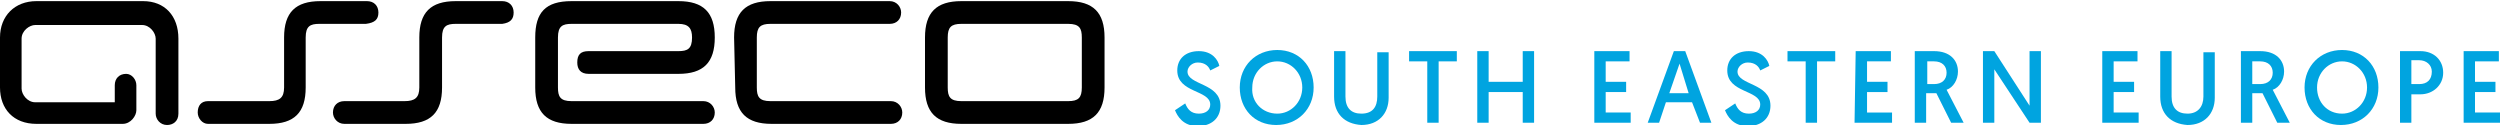
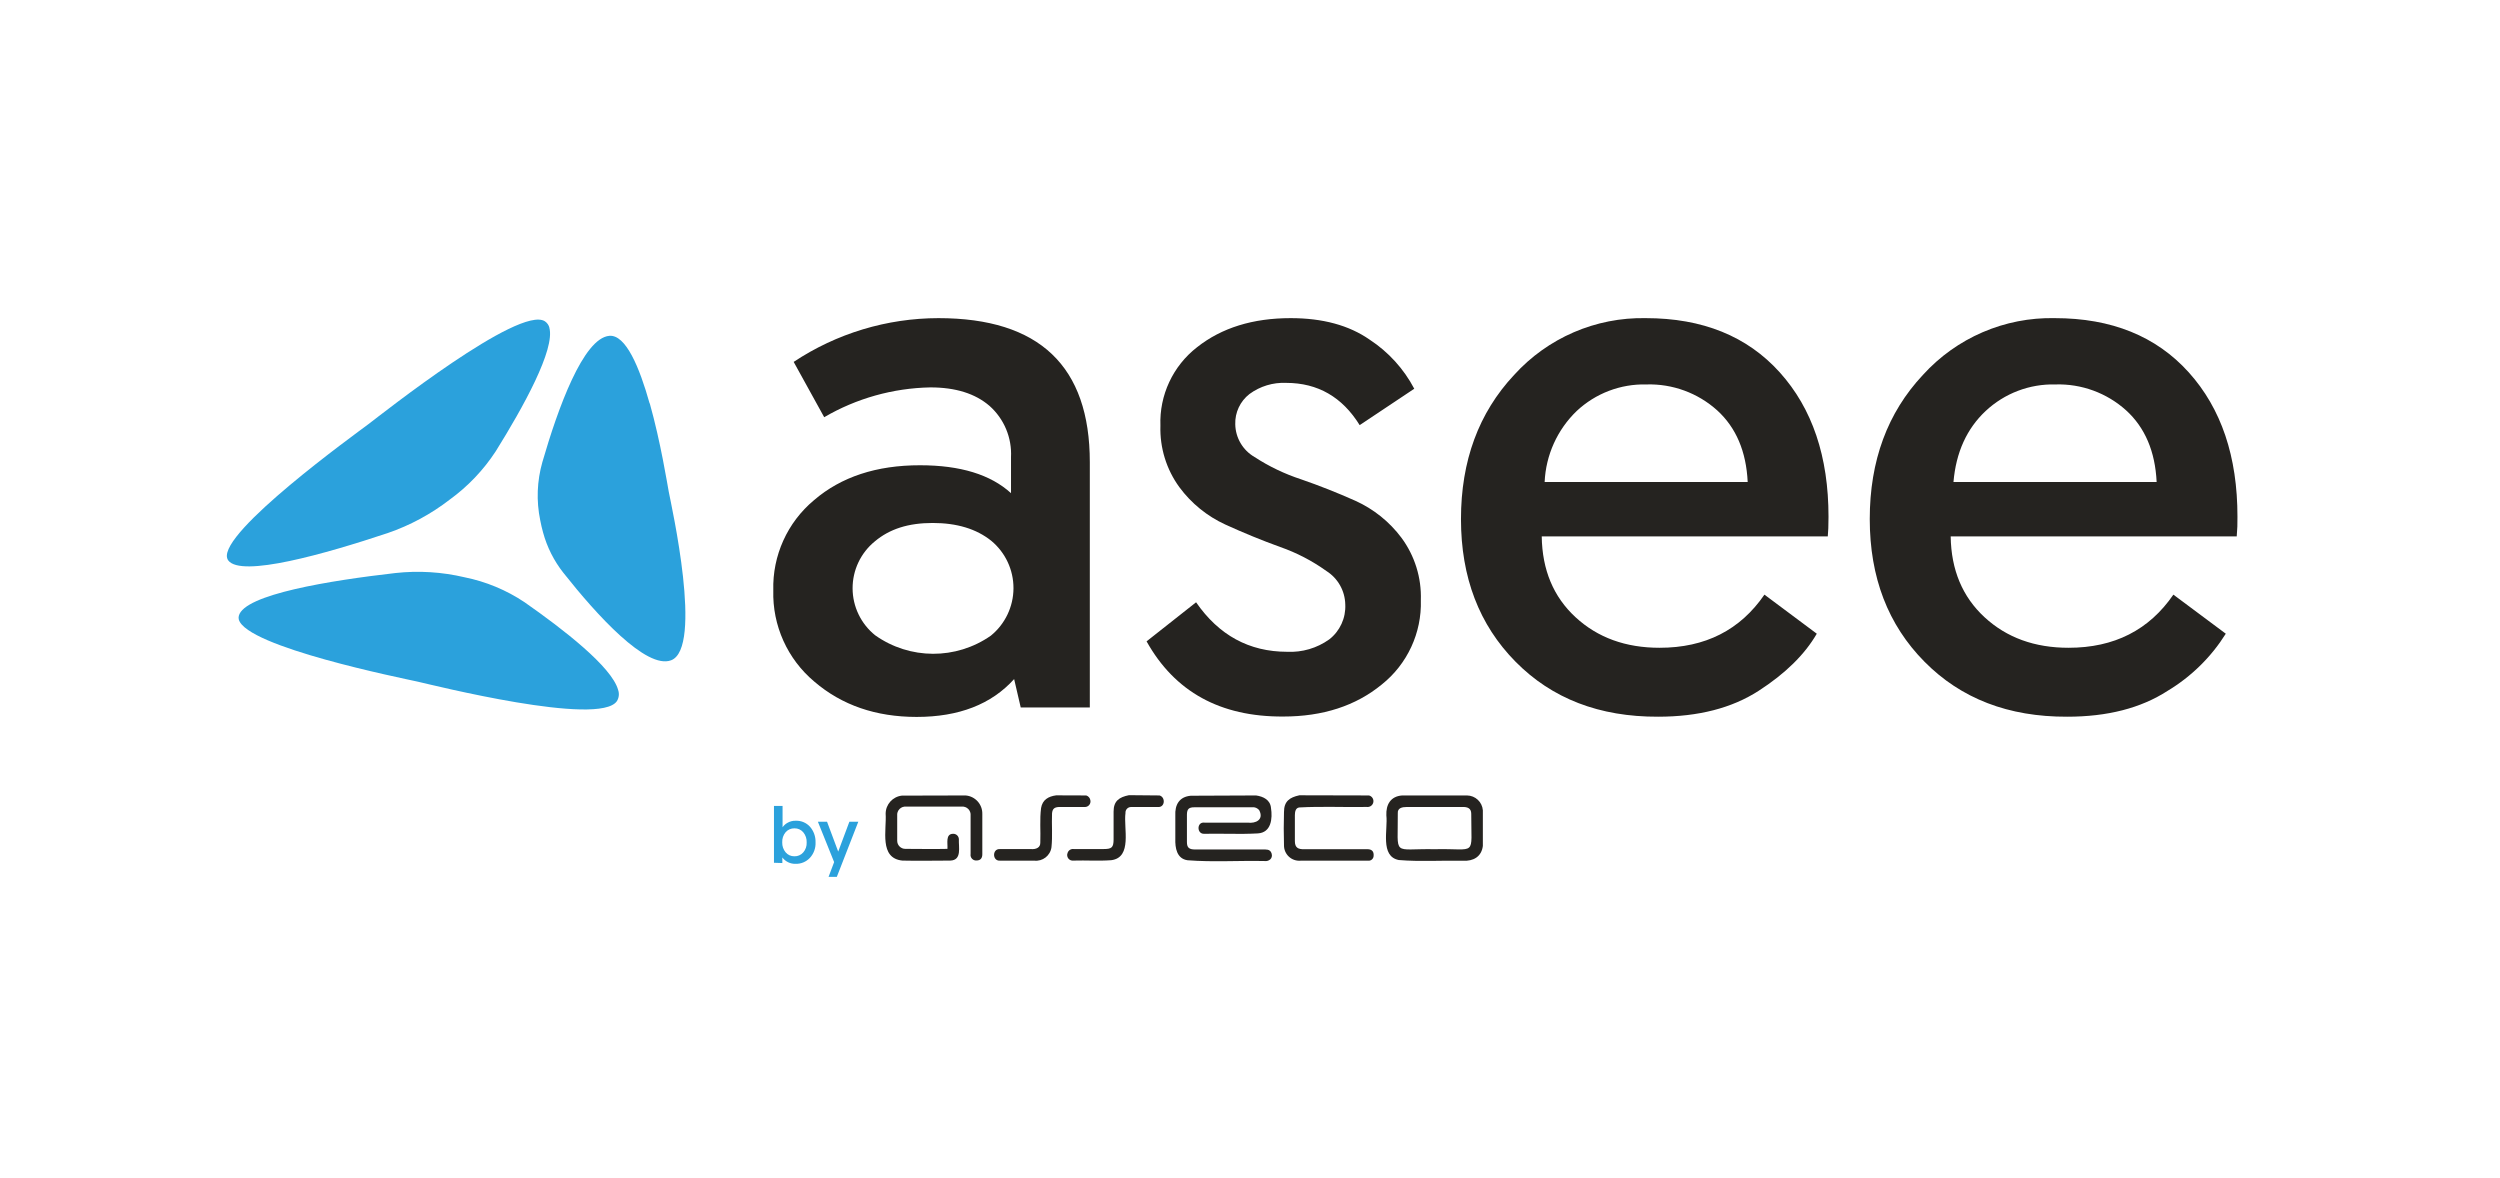
- <svg xmlns="http://www.w3.org/2000/svg" version="1.1" id="asseco-logotype" x="0px" y="0px" width="340px" height="17px" viewBox="-163 151.3 220 10.8" style="enable-background:new -163 151.3 220 10.8;" xml:space="preserve">
-   <style type="text/css">
- 	.st0{fill:#00A4E0;}
- </style>
-   <g>
-     <g>
-       <path class="st0" d="M-58.7,160.3c0.2,0.5,0.5,0.9,1.2,0.9c0.6,0,1-0.3,1-0.8c0-1.3-2.9-1-2.9-3c0-1,0.7-1.7,1.9-1.7    c1.2,0,1.7,0.8,1.8,1.3l-0.8,0.4c-0.1-0.3-0.4-0.7-1.1-0.7c-0.5,0-0.9,0.4-0.9,0.8c0,1.2,2.9,1,2.9,3c0,1.1-0.8,1.8-2,1.8    c-1.3,0-1.8-0.9-2-1.4L-58.7,160.3z" />
-       <path class="st0" d="M-50.6,155.6c1.9,0,3.2,1.4,3.2,3.3s-1.4,3.3-3.3,3.3c-1.9,0-3.2-1.4-3.2-3.3S-52.5,155.6-50.6,155.6z     M-50.6,161.2c1.2,0,2.2-1,2.2-2.3c0-1.3-1-2.3-2.2-2.3c-1.2,0-2.2,1-2.2,2.3C-52.9,160.2-51.9,161.2-50.6,161.2z" />
-       <path class="st0" d="M-45.6,159.7v-4h1v4c0,1,0.5,1.5,1.4,1.5c1,0,1.4-0.6,1.4-1.5v-3.9h1v4c0,1.4-0.9,2.4-2.4,2.4    C-44.7,162.1-45.6,161.2-45.6,159.7z" />
-       <path class="st0" d="M-37.4,156.6H-39v-0.9h4.2v0.9h-1.6v5.4h-1L-37.4,156.6L-37.4,156.6z" />
-       <path class="st0" d="M-33,155.7h1v2.7h3v-2.7h1v6.3h-1v-2.7h-3v2.7h-1V155.7z" />
-       <path class="st0" d="M-22.7,155.7h3.1v0.9h-2.1v1.8h1.8v0.9h-1.8v1.8h2.2v0.9h-3.2L-22.7,155.7L-22.7,155.7z" />
-       <path class="st0" d="M-16.4,160.2L-17,162h-1l2.3-6.3h1l2.3,6.3h-1l-0.7-1.8H-16.4z M-15.2,156.8l-0.9,2.6h1.7L-15.2,156.8z" />
-       <path class="st0" d="M-10.3,160.3c0.2,0.5,0.5,0.9,1.2,0.9c0.6,0,1-0.3,1-0.8c0-1.3-2.9-1-2.9-3c0-1,0.7-1.7,1.9-1.7    s1.7,0.8,1.8,1.3l-0.8,0.4c-0.1-0.3-0.4-0.7-1.1-0.7c-0.5,0-0.9,0.4-0.9,0.8c0,1.2,2.9,1,2.9,3c0,1.1-0.8,1.8-2,1.8    c-1.3,0-1.8-0.9-2-1.4L-10.3,160.3z" />
-       <path class="st0" d="M-4.1,156.6h-1.6v-0.9h4.2v0.9h-1.6v5.4h-1L-4.1,156.6L-4.1,156.6z" />
-       <path class="st0" d="M0.3,155.7h3.1v0.9H1.3v1.8h1.8v0.9H1.3v1.8h2.2v0.9H0.2L0.3,155.7L0.3,155.7z" />
-       <path class="st0" d="M5.5,155.7h1.7c1.4,0,2.1,0.8,2.1,1.8c0,0.7-0.4,1.4-1,1.6l1.5,2.9H8.7l-1.3-2.6H6.5v2.6h-1L5.5,155.7    L5.5,155.7z M7.2,158.6c0.7,0,1.1-0.4,1.1-1c0-0.6-0.4-1-1.1-1H6.6v2H7.2z" />
-       <path class="st0" d="M11.5,155.7h1l3.1,4.8v-4.8h1v6.3h-1l-3.1-4.7v4.7h-1V155.7z" />
-       <path class="st0" d="M22,155.7h3.1v0.9h-2.1v1.8h1.8v0.9h-1.8v1.8h2.2v0.9h-3.2L22,155.7L22,155.7z" />
-       <path class="st0" d="M27.1,159.7v-4h1v4c0,1,0.5,1.5,1.4,1.5s1.4-0.6,1.4-1.5v-3.9h1v4c0,1.4-0.9,2.4-2.4,2.4    C28,162.1,27.1,161.2,27.1,159.7z" />
-       <path class="st0" d="M34.2,155.7h1.7c1.4,0,2.1,0.8,2.1,1.8c0,0.7-0.4,1.4-1,1.6l1.5,2.9h-1.1l-1.3-2.6h-0.9v2.6h-1L34.2,155.7    L34.2,155.7z M35.9,158.6c0.7,0,1.1-0.4,1.1-1c0-0.6-0.4-1-1.1-1h-0.7v2H35.9z" />
-       <path class="st0" d="M43.1,155.6c1.9,0,3.2,1.4,3.2,3.3s-1.4,3.3-3.3,3.3c-1.9,0-3.2-1.4-3.2-3.3S41.2,155.6,43.1,155.6z     M43.1,161.2c1.2,0,2.2-1,2.2-2.3c0-1.3-1-2.3-2.2-2.3s-2.2,1-2.2,2.3C40.9,160.2,41.8,161.2,43.1,161.2z" />
-       <path class="st0" d="M48.2,155.7H50c1.2,0,2,0.8,2,1.9s-0.9,1.9-2,1.9h-0.8v2.5h-1V155.7z M49.9,158.6c0.7,0,1.1-0.4,1.1-1.1    c0-0.6-0.5-1-1.1-1h-0.7v2.1H49.9z" />
-       <path class="st0" d="M53.8,155.7h3.1v0.9h-2.1v1.8h1.8v0.9h-1.8v1.8H57v0.9h-3.2L53.8,155.7L53.8,155.7z" />
-     </g>
-     <g>
-       <path id="XMLID_10_" d="M-117.8,152.3c0-0.6-0.4-1-1-1h-4.1c-2.2,0-3.2,1-3.2,3.2v4.4c0,0.9-0.4,1.2-1.3,1.2h-5.3    c-0.6,0-1,0.4-1,1c0,0.5,0.4,1,1,1h5.4c2.2,0,3.2-1,3.2-3.2v-4.4c0-1,0.4-1.2,1.2-1.2h4.1C-118.1,153.2-117.8,152.9-117.8,152.3    L-117.8,152.3z" />
-       <path id="XMLID_9_" d="M-150.4,151.3h-9.4c-1.9,0-3.2,1.3-3.2,3.2v4.4c0,1.9,1.2,3.2,3.2,3.2h7.6c0.7,0,1.2-0.7,1.2-1.2v-2.2    c0-0.5-0.4-1-0.9-1c-0.6,0-1,0.4-1,1v1.5h-7c-0.7,0-1.2-0.7-1.2-1.2v-4.4c0-0.7,0.7-1.2,1.2-1.2h9.4c0.7,0,1.2,0.7,1.2,1.2v6.6    c0,0.5,0.4,1,1,1c0.5,0,1-0.3,1-1v-6.6C-147.3,152.6-148.5,151.3-150.4,151.3L-150.4,151.3z" />
-       <path id="XMLID_8_" d="M-115.9,158.9c0,2.2,1,3.2,3.2,3.2c3.9,0,7.7,0,11.6,0c0.6,0,1-0.4,1-1c0-0.5-0.4-1-1-1h-11.6    c-1,0-1.2-0.4-1.2-1.2v-4.4c0-1,0.4-1.2,1.2-1.2h9.4c0.9,0,1.2,0.4,1.2,1.2c0,1-0.4,1.2-1.2,1.2h-7.9c-0.7,0-1,0.3-1,1    c0,0.6,0.3,1,1,1h7.9c2.2,0,3.2-1,3.2-3.2s-1-3.2-3.2-3.2h-9.4c-2.3,0-3.2,1-3.2,3.2V158.9L-115.9,158.9z" />
-       <path id="XMLID_7_" d="M-98.3,158.9c0,2.2,1,3.2,3.2,3.2c3.9,0,6.7,0,10.5,0c0.6,0,1-0.4,1-1c0-0.5-0.4-1-1-1h-10.6    c-1,0-1.2-0.4-1.2-1.2c0-1.5,0-2.9,0-4.4c0-0.9,0.3-1.2,1.2-1.2c3.9,0,6.7,0,10.5,0c0.6,0,1-0.4,1-1c0-0.5-0.4-1-1-1h-10.5    c-2.2,0-3.2,1-3.2,3.2L-98.3,158.9C-98.3,158.9-98.3,158.9-98.3,158.9z" />
-       <path id="XMLID_4_" d="M-81.6,158.9c0,2.2,1,3.2,3.2,3.2h9.4c2.2,0,3.2-1,3.2-3.2v-4.4c0-2.2-1-3.2-3.2-3.2h-9.4    c-2.2,0-3.2,1-3.2,3.2V158.9L-81.6,158.9z M-78.4,160.1c-1,0-1.2-0.4-1.2-1.2v-4.4c0-0.9,0.3-1.2,1.2-1.2h9.4c1,0,1.2,0.4,1.2,1.2    c0,1.5,0,2.9,0,4.4c0,0.9-0.3,1.2-1.2,1.2H-78.4L-78.4,160.1z" />
-       <path id="XMLID_3_" d="M-129.7,152.3c0-0.6-0.4-1-1-1h-4.1c-2.2,0-3.2,1-3.2,3.2v4.4c0,0.9-0.4,1.2-1.3,1.2h-5.4    c-0.6,0-0.9,0.4-0.9,1c0,0.5,0.4,1,0.9,1h5.4c2.2,0,3.2-1,3.2-3.2v-4.4c0-1,0.4-1.2,1.2-1.2h4.1    C-130,153.2-129.7,152.9-129.7,152.3L-129.7,152.3z" />
-     </g>
+ <svg xmlns="http://www.w3.org/2000/svg" viewBox="0 0 447.92 211.03">
+   <defs>
+     <style>.cls-1{fill:#2ba1dc;}.cls-2{fill:#252320;}</style>
+   </defs>
+   <g id="full_color" data-name="full color">
+     <path class="cls-1" d="M116.39,72.28c-1.81-6.46-4.27-12.36-7.21-12.11-4.68.39-9.24,13.06-12,22.61a21.88,21.88,0,0,0-.39,10.43q.21,1.11.51,2.19a20.21,20.21,0,0,0,3.65,7.24c6,7.59,14.84,17.3,19.27,15.67,5.81-2.14.06-27.77-.4-30.2-.24-1.26-1.44-8.87-3.4-15.83" />
+     <path class="cls-1" d="M98.45,58.75a2,2,0,0,0-.83-1.19C93.05,54.65,68.4,74.19,66,76s-26.64,19.28-25.3,24a1.38,1.38,0,0,0,.18.39c2.28,3.15,17.42-1.16,28.58-4.88a38.65,38.65,0,0,0,11.12-6,32.87,32.87,0,0,0,8.25-8.67c4.9-7.86,10.68-18.27,9.59-22.15" />
+     <path class="cls-1" d="M110.74,123.58c-1.16-4.11-9.75-10.79-16.77-15.69a30,30,0,0,0-10.73-4.46,36.57,36.57,0,0,0-12.4-.76c-11.61,1.33-27.1,3.81-28.05,7.67a1.27,1.27,0,0,0,0,.67c1.38,4.91,29.27,10.5,32,11.11s32.6,8.12,35.74,3.5a2.34,2.34,0,0,0,.22-2" />
+     <path class="cls-2" d="M138.55,105.78a20.32,20.32,0,0,1,7.3-16.17q7.29-6.26,19-6.25,10.81,0,16.29,5V81.92a11.52,11.52,0,0,0-3.84-9.19q-3.85-3.33-10.63-3.32a39.14,39.14,0,0,0-19,5.34l-5.47-9.91A47,47,0,0,1,168.14,57q27.12,0,27.12,25.81v43.94H182.88l-1.18-5.08q-6.12,6.78-17.47,6.78-10.95,0-18.32-6.32A20.57,20.57,0,0,1,138.55,105.78ZM156.74,97a10.82,10.82,0,0,0,.06,16.82,18,18,0,0,0,20.73.07,11,11,0,0,0,.07-17c-2.66-2.13-6.15-3.19-10.5-3.19S159.39,94.77,156.74,97Z" />
+     <path class="cls-2" d="M205.43,114.91l8.87-7q6.12,8.86,16.3,8.87a12,12,0,0,0,7.56-2.22,7.47,7.47,0,0,0,2.87-6.26,7.26,7.26,0,0,0-3.39-6A32.73,32.73,0,0,0,229.36,98q-4.89-1.77-9.78-4a21.27,21.27,0,0,1-8.28-6.72,17.75,17.75,0,0,1-3.39-11,17,17,0,0,1,6.58-14.08Q221.08,57,231.25,57q8.61,0,14.14,3.85a23.71,23.71,0,0,1,8,8.8l-9.78,6.52q-4.68-7.56-13.16-7.57a10.32,10.32,0,0,0-6.59,2,6.59,6.59,0,0,0-2.54,5.42,6.91,6.91,0,0,0,3.45,5.86,35.47,35.47,0,0,0,8.35,4q4.89,1.69,9.71,3.84a21.21,21.21,0,0,1,8.28,6.65,17.8,17.8,0,0,1,3.46,11.15,18.61,18.61,0,0,1-7,15.12q-7,5.74-17.67,5.74Q213,128.47,205.43,114.91Z" />
+     <path class="cls-2" d="M271.54,118.56q-9.78-9.9-9.78-25.55t9.51-25.82A31,31,0,0,1,294.87,57q15.25,0,24,9.71t8.74,25.88c0,1.57-.05,2.74-.13,3.52H276.23q.12,9,6.06,14.48t15.06,5.47q12.25,0,18.78-9.52l9.38,7q-3.25,5.61-10.43,10.24t-18,4.63Q281.31,128.47,271.54,118.56Zm5.21-32.2h36.38q-.39-8.22-5.48-12.85A18.12,18.12,0,0,0,295,68.88a17.63,17.63,0,0,0-12.51,4.76A18.81,18.81,0,0,0,276.75,86.36Z" />
+     <path class="cls-2" d="M344.81,118.56Q335,108.66,335,93t9.52-25.82A31,31,0,0,1,368.15,57q15.25,0,24,9.71t8.73,25.88a33.78,33.78,0,0,1-.13,3.52H349.5q.13,9,6.07,14.48t15.06,5.47q12.24,0,18.77-9.52l9.39,7a31.34,31.34,0,0,1-10.43,10.24q-7.17,4.64-18,4.63Q354.6,128.47,344.81,118.56ZM350,86.36H386.4q-.39-8.22-5.48-12.85a18.08,18.08,0,0,0-12.64-4.63,17.64,17.64,0,0,0-12.52,4.76Q350.68,78.41,350,86.36Z" />
+     <path class="cls-2" d="M225.05,142.52c1.32.19,2.54.8,2.67,2.23.3,1.91.05,4.43-2.36,4.57-3.2.18-6.41,0-9.61.07-1.36.06-1.36-2.19.06-2h7.73c1.47.19,2.92-.54,2.09-2.19a1.38,1.38,0,0,0-1.33-.56H214c-1,0-1.32.31-1.34,1.29,0,1.64,0,3.29,0,4.94,0,1,.38,1.33,1.48,1.33H226.7c.68,0,1,.25,1.15.79.21.82-.49,1.38-1.28,1.28-4.59-.1-9.23.22-13.81-.14-1.93-.29-2.23-2.21-2.18-3.85,0-1.38,0-2.77,0-4.15-.1-1.94.71-3.38,2.77-3.56Z" />
+     <path class="cls-2" d="M173,142.52a3.25,3.25,0,0,1,3,3.31c0,2.41,0,4.82,0,7.23,0,.73-.36,1.1-1,1.11A1,1,0,0,1,173.9,153c0-2.28,0-4.57,0-6.85a1.47,1.47,0,0,0-1.62-1.63h-9.91a1.47,1.47,0,0,0-1.62,1.62c0,1.49,0,3,0,4.48a1.45,1.45,0,0,0,1.45,1.47c2.52,0,5,.06,7.55,0,.09-.94-.41-2.72,1.05-2.7a1,1,0,0,1,1,.95c-.07,1.42.59,3.79-1.55,3.85-2.86,0-5.72.07-8.57,0-4.21-.42-2.8-5.5-3-8.42a3.27,3.27,0,0,1,2.91-3.22Z" />
+     <path class="cls-2" d="M265.68,151.57c-.24,1.92-1.7,2.75-3.54,2.65-3.83-.08-7.7.19-11.52-.13-3.4-.66-1.93-5.49-2.23-8-.08-1.94.76-3.42,2.83-3.57h11.62a2.88,2.88,0,0,1,2.84,2.66Zm-8.61.58h0c7.64-.18,6.51,1.52,6.53-6.35,0-1-.7-1.25-1.59-1.21H252c-.76,0-1.62.17-1.56,1.1C250.5,153.64,249.31,152,257.07,152.15Z" />
+     <path class="cls-2" d="M245.28,142.52a1.05,1.05,0,0,1-.39,2.06c-4,.07-8.09-.13-12.11.09-.68.09-.77.81-.78,1.38v4.65c0,1.18.58,1.48,1.67,1.45H245c.79,0,1.17.41,1.11,1.16a.9.9,0,0,1-1,.9H233a2.74,2.74,0,0,1-2.95-2.79q-.09-3,0-5.93c0-1.93,1-2.62,2.76-3Z" />
+     <path class="cls-2" d="M207.75,142.52c1.11.31,1,2.18-.3,2.07-1.6,0-3.2,0-4.8,0a1,1,0,0,0-1,1.09c-.37,2.68,1.28,7.95-2.55,8.44-2.24.17-4.51,0-6.76.07a1,1,0,0,1-1.06-1.38,1,1,0,0,1,1.06-.69h5.43c1.44,0,1.74-.3,1.75-1.72,0-1.66,0-3.32,0-5,0-1.89,1-2.58,2.76-2.93Z" />
+     <path class="cls-2" d="M194.62,142.52a1.07,1.07,0,0,1,.74.86,1,1,0,0,1-1,1.21c-1.56,0-3.12,0-4.68,0-.8.05-1.12.36-1.19,1.15-.08,2,.11,4.05-.1,6.06a2.8,2.8,0,0,1-3.1,2.4c-2,0-4.09,0-6.14,0-1.38.09-1.4-2.16,0-2.07h5.6c.83.06,1.68-.23,1.64-1.19.08-2.06-.13-4.14.14-6.18.25-1.47,1.3-2.07,2.7-2.26Z" />
+     <path class="cls-1" d="M138.67,154.58V144.4h1.54v3.82a2.62,2.62,0,0,1,.85-.78,2.8,2.8,0,0,1,1.53-.39,3.27,3.27,0,0,1,2.53,1.07,4.07,4.07,0,0,1,1,2.8,3.86,3.86,0,0,1-1,2.77,3.37,3.37,0,0,1-2.58,1.08,2.85,2.85,0,0,1-2.37-1.14v1Zm1.48-3.64a2.66,2.66,0,0,0,.6,1.76,2,2,0,0,0,1.58.72,2,2,0,0,0,1.58-.69,2.52,2.52,0,0,0,.62-1.79,2.65,2.65,0,0,0-.61-1.82,2,2,0,0,0-1.57-.71,2.05,2.05,0,0,0-1.58.68A2.65,2.65,0,0,0,140.15,150.94Z" />
+     <path class="cls-1" d="M149.93,157.11h-1.48l1-2.65-2.91-7.23h1.64l2,5.35,2-5.35h1.6Z" />
  </g>
</svg>
